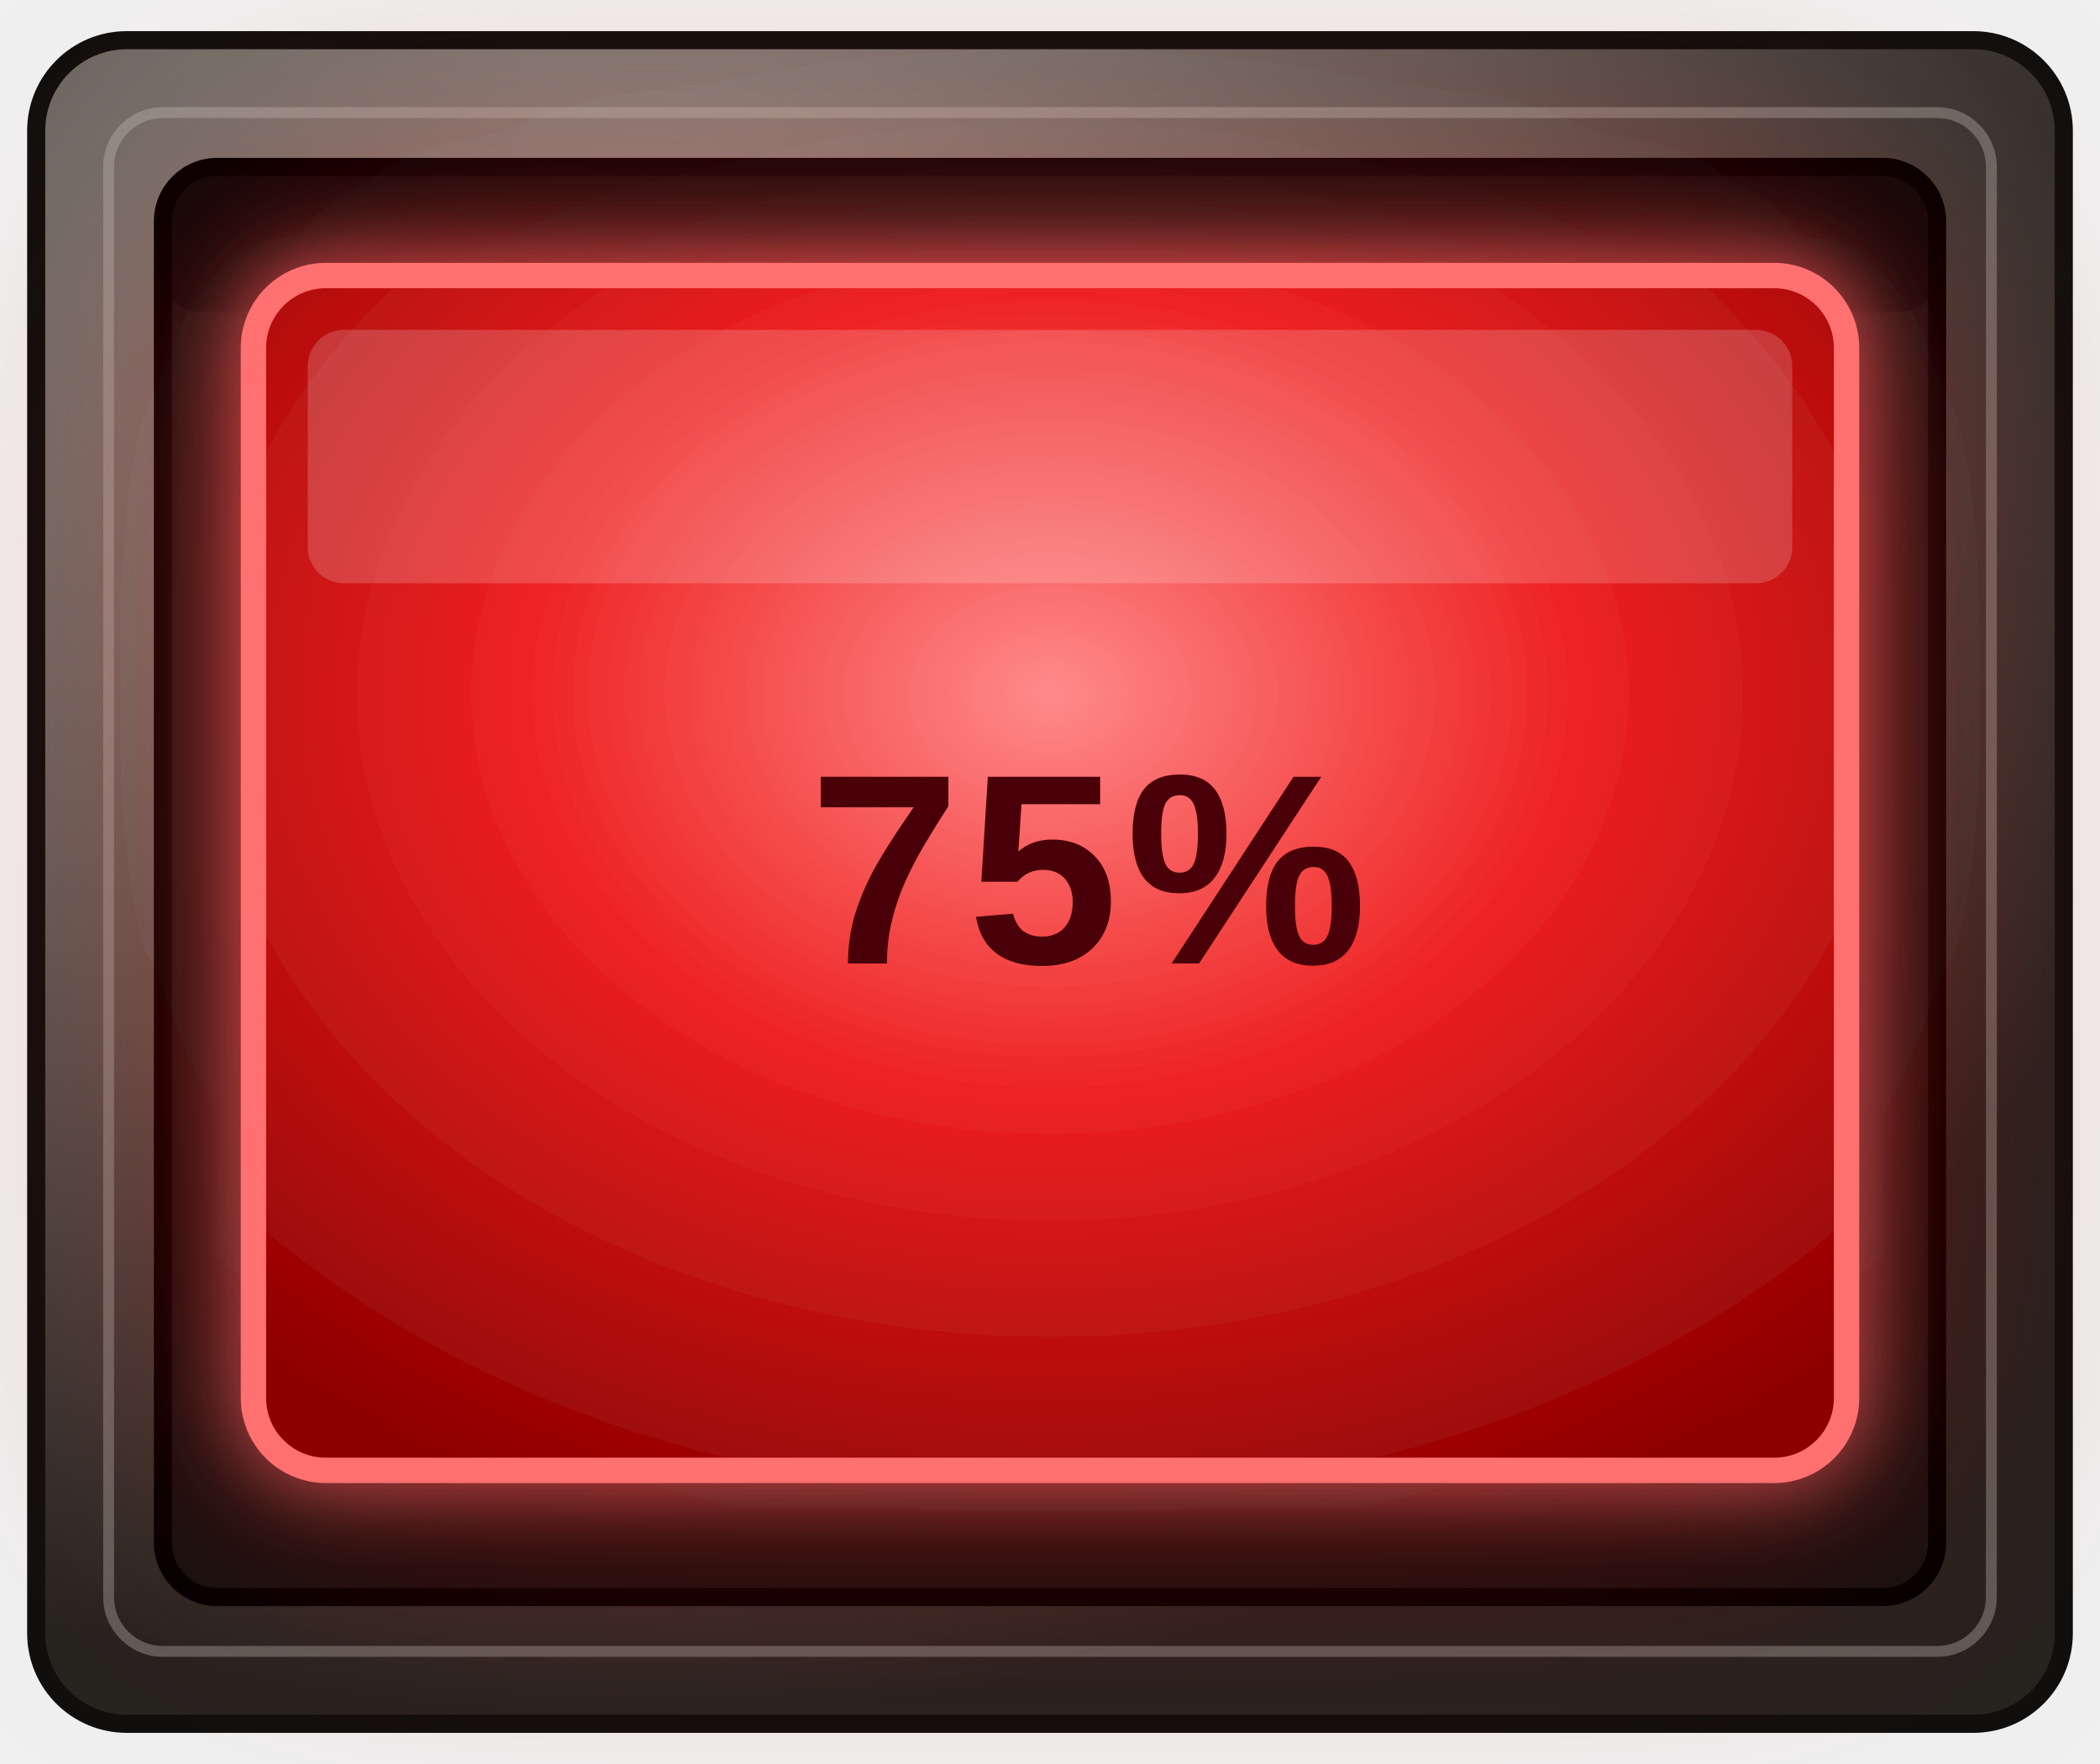
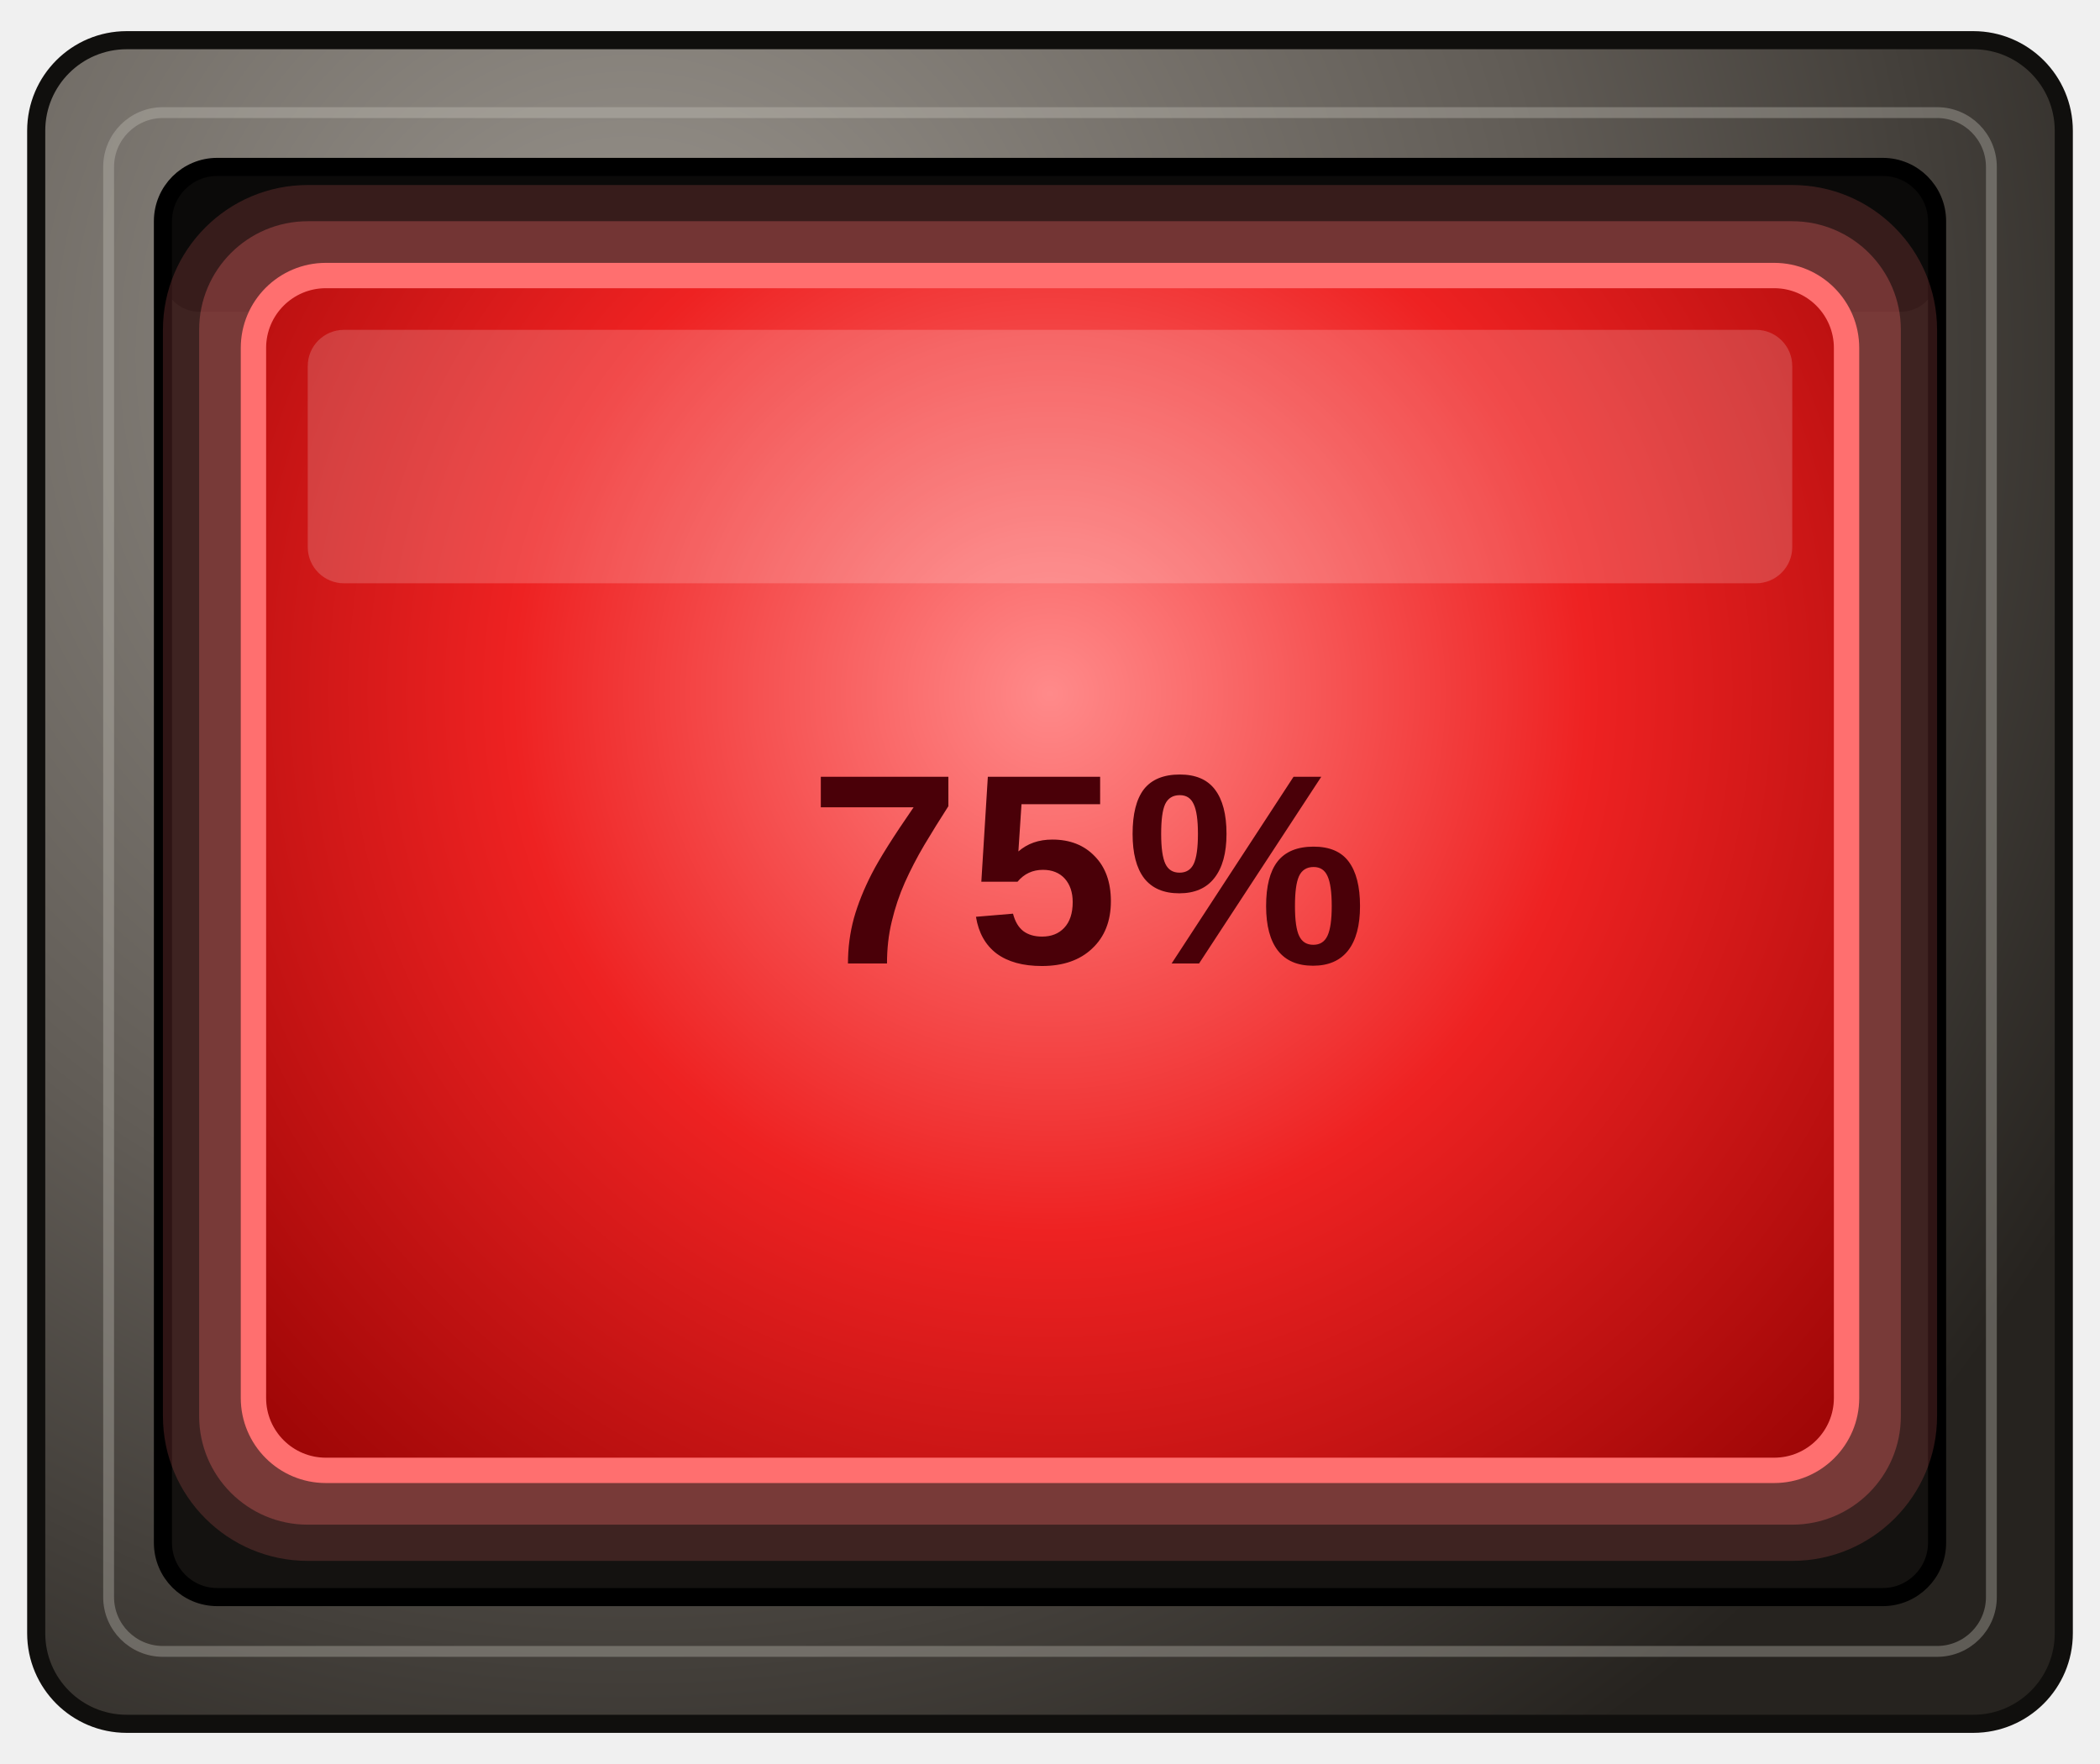
<svg xmlns="http://www.w3.org/2000/svg" width="100" height="84" viewBox="0 0 116 97">
  <defs>
-     <radialGradient id="bz" cx="30%" cy="20%" r="80%">
+     <radialGradient id="bz" cx="34.8" cy="19.4" r="92.8" gradientUnits="userSpaceOnUse">
      <stop offset="0" stop-color="#9a958e" />
      <stop offset="0.55" stop-color="#615c56" />
      <stop offset="1" stop-color="#26231f" />
    </radialGradient>
-     <radialGradient id="cap" cx="50%" cy="35%" r="75%">
+     <radialGradient id="cap" cx="58.0" cy="38.1" r="66.0" gradientUnits="userSpaceOnUse">
      <stop offset="0" stop-color="#ff8a8a" />
      <stop offset="0.45" stop-color="#ee2222" />
      <stop offset="1" stop-color="#8c0000" />
    </radialGradient>
-     <filter id="sg" x="-60%" y="-60%" width="220%" height="220%">
-       <feGaussianBlur stdDeviation="2.2" result="b" />
-       <feMerge>
-         <feMergeNode in="b" />
-         <feMergeNode in="SourceGraphic" />
-       </feMerge>
-     </filter>
-     <filter id="bg" x="-100%" y="-100%" width="300%" height="300%">
-       <feGaussianBlur stdDeviation="8" />
-     </filter>
  </defs>
  <rect x="2" y="2" width="112" height="93" rx="5" fill="url(#bz)" stroke="#100f0d" stroke-width="1" />
  <rect x="6" y="6" width="104" height="85" rx="3" fill="none" stroke="#c9c5be" stroke-width="0.6" opacity="0.35" />
  <rect x="9" y="9" width="98" height="79" rx="3" fill="#141210" stroke="#000000" stroke-width="1" />
  <rect x="9" y="9" width="98" height="8" rx="2" fill="#000000" opacity="0.45" />
-   <rect x="12" y="13" width="92" height="70" rx="6" fill="url(#cap)" opacity="0.55" filter="url(#bg)" />
-   <rect x="14" y="15" width="88" height="66" rx="4" fill="url(#cap)" stroke="#ff6f6f" stroke-width="1.4" filter="url(#sg)" />
+   <rect x="9" y="10" width="98" height="76" rx="8" fill="#ff6f6f" opacity="0.18" />
+   <rect x="11" y="12" width="94" height="72" rx="6" fill="#ff6f6f" opacity="0.30" />
+   <rect x="14" y="15" width="88" height="66" rx="4" fill="url(#cap)" stroke="#ff6f6f" stroke-width="1.4" />
  <rect x="17" y="18" width="82" height="14" rx="2" fill="#ffffff" opacity="0.18" />
  <g transform="translate(0,-10)">
    <text x="44.7" y="63" font-size="15" font-weight="700" letter-spacing="0.4" fill="#4a0008" font-family="Arial Narrow, Arial, sans-serif">75%</text>
  </g>
</svg>
